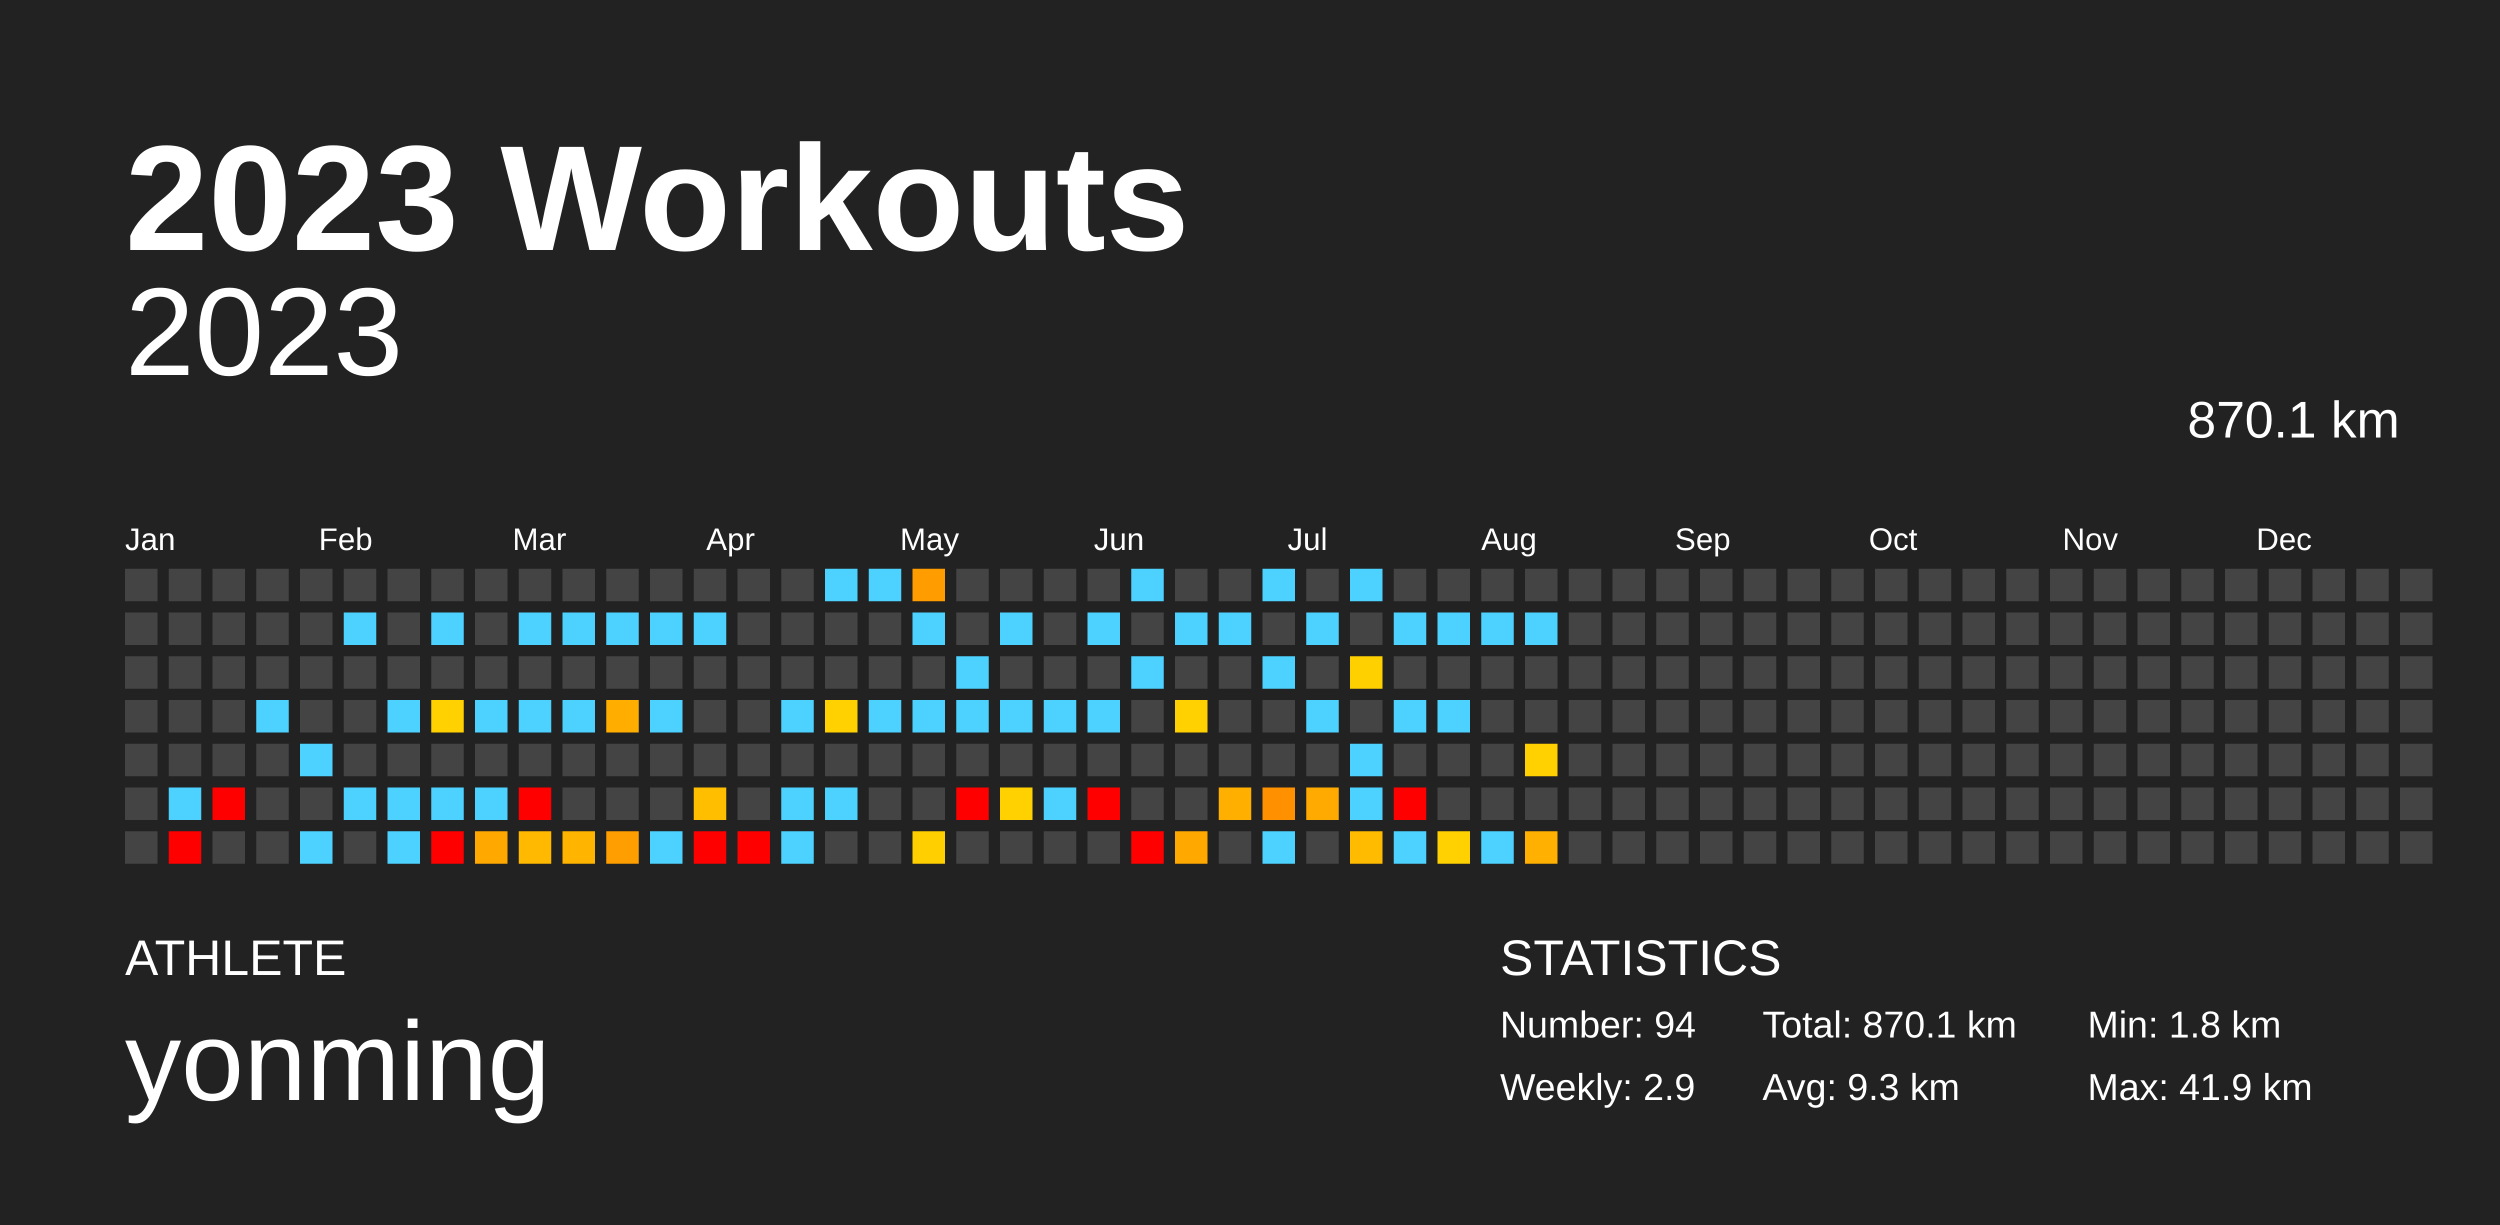
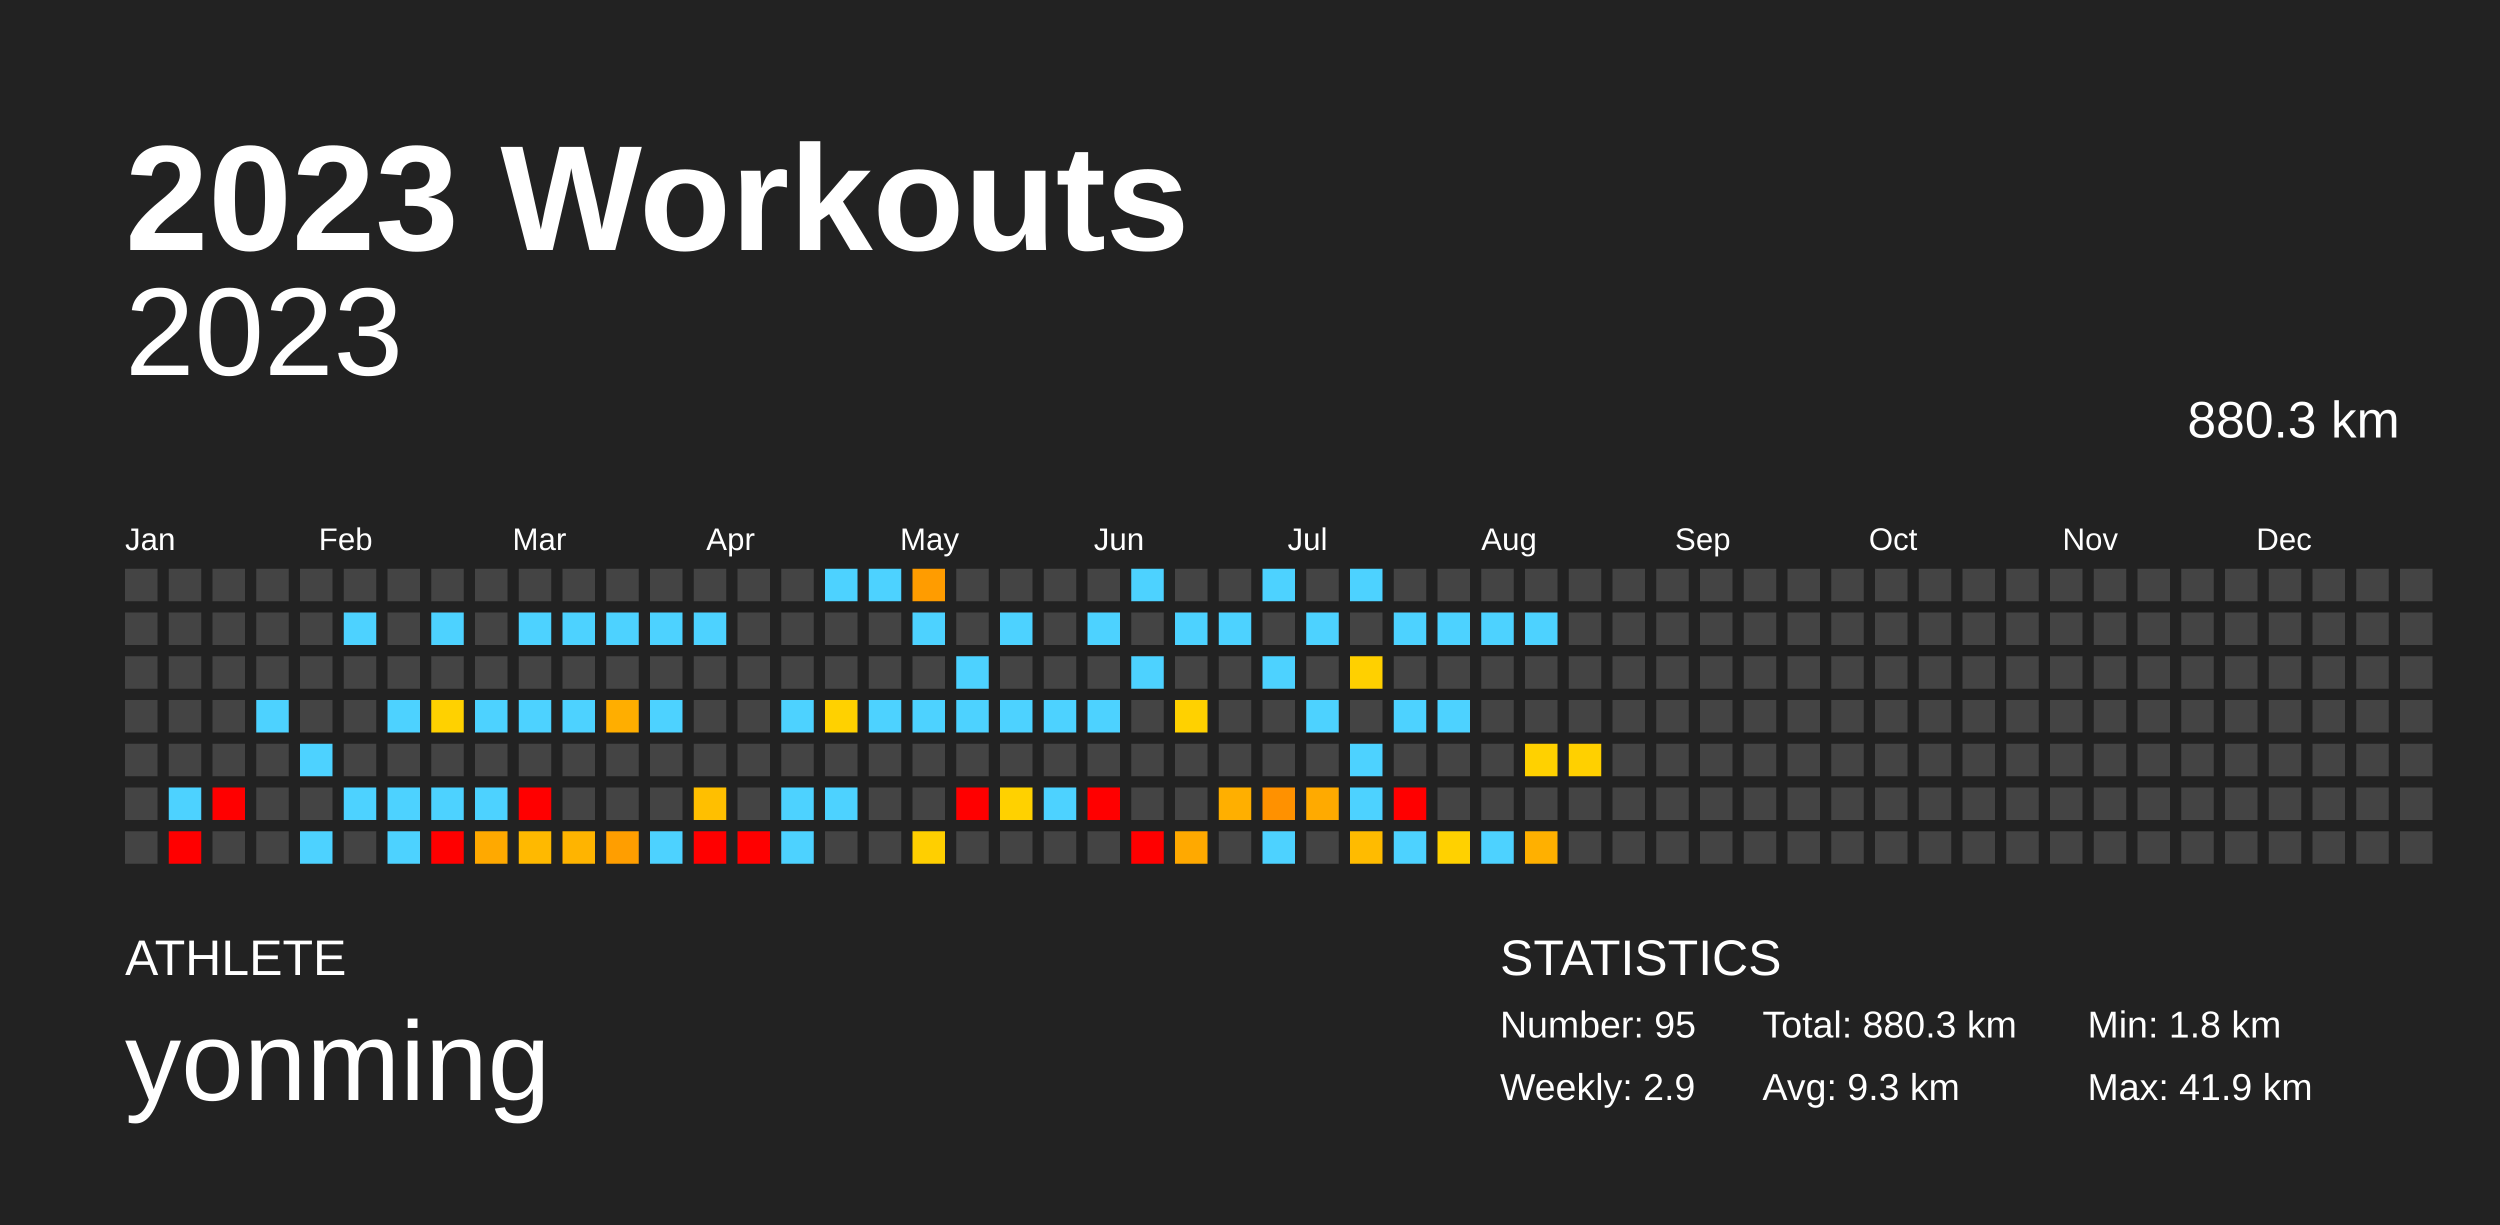
<svg xmlns="http://www.w3.org/2000/svg" baseProfile="full" height="98mm" version="1.1" viewBox="0,0,200,98" width="200mm">
  <defs />
  <rect fill="#222222" height="98" width="200" x="0" y="0" />
  <text fill="#FFFFFF" style="font-size:12px; font-family:Arial; font-weight:bold;" x="10" y="20">2023 Workouts</text>
  <text fill="#FFFFFF" style="font-size:4px; font-family:Arial" x="10" y="78">ATHLETE</text>
  <text fill="#FFFFFF" style="font-size:9px; font-family:Arial" x="10" y="88">yonming</text>
  <text fill="#FFFFFF" style="font-size:4px; font-family:Arial" x="120" y="78">STATISTICS</text>
-   <text fill="#FFFFFF" style="font-size:3px; font-family:Arial" x="120" y="83">Number: 94</text>
+   <text fill="#FFFFFF" style="font-size:3px; font-family:Arial" x="120" y="83">Number: 95</text>
  <text fill="#FFFFFF" style="font-size:3px; font-family:Arial" x="120" y="88">Weekly: 2.9</text>
-   <text fill="#FFFFFF" style="font-size:3px; font-family:Arial" x="141" y="83">Total: 870.1 km</text>
+   <text fill="#FFFFFF" style="font-size:3px; font-family:Arial" x="141" y="83">Total: 880.3 km</text>
  <text fill="#FFFFFF" style="font-size:3px; font-family:Arial" x="141" y="88">Avg: 9.3 km</text>
  <text fill="#FFFFFF" style="font-size:3px; font-family:Arial" x="167" y="83">Min: 1.8 km</text>
  <text fill="#FFFFFF" style="font-size:3px; font-family:Arial" x="167" y="88">Max: 41.9 km</text>
  <text alignment-baseline="hanging" fill="#FFFFFF" style="font-size:10.0px; font-family:Arial;" x="10" y="30">2023</text>
-   <text alignment-baseline="hanging" fill="#FFFFFF" style="font-size:4.125px; font-family:Arial;" x="175" y="35">870.1 km</text>
+   <text alignment-baseline="hanging" fill="#FFFFFF" style="font-size:4.125px; font-family:Arial;" x="175" y="35">880.3 km</text>
  <text fill="#FFFFFF" style="font-size:2.5px; font-family:Arial" x="10.0" y="44">Jan</text>
  <text fill="#FFFFFF" style="font-size:2.5px; font-family:Arial" x="25.5" y="44">Feb</text>
  <text fill="#FFFFFF" style="font-size:2.5px; font-family:Arial" x="41.0" y="44">Mar</text>
  <text fill="#FFFFFF" style="font-size:2.5px; font-family:Arial" x="56.5" y="44">Apr</text>
  <text fill="#FFFFFF" style="font-size:2.5px; font-family:Arial" x="72.0" y="44">May</text>
  <text fill="#FFFFFF" style="font-size:2.5px; font-family:Arial" x="87.5" y="44">Jun</text>
  <text fill="#FFFFFF" style="font-size:2.5px; font-family:Arial" x="103.0" y="44">Jul</text>
  <text fill="#FFFFFF" style="font-size:2.5px; font-family:Arial" x="118.5" y="44">Aug</text>
  <text fill="#FFFFFF" style="font-size:2.5px; font-family:Arial" x="134.0" y="44">Sep</text>
  <text fill="#FFFFFF" style="font-size:2.5px; font-family:Arial" x="149.5" y="44">Oct</text>
  <text fill="#FFFFFF" style="font-size:2.5px; font-family:Arial" x="165.0" y="44">Nov</text>
  <text fill="#FFFFFF" style="font-size:2.5px; font-family:Arial" x="180.5" y="44">Dec</text>
  <rect fill="#444444" height="2.6" width="2.6" x="10.0" y="45.5" />
  <rect fill="#444444" height="2.6" width="2.6" x="10.0" y="49.0" />
  <rect fill="#444444" height="2.6" width="2.6" x="10.0" y="52.5" />
  <rect fill="#444444" height="2.6" width="2.6" x="10.0" y="56.0" />
  <rect fill="#444444" height="2.6" width="2.6" x="10.0" y="59.5" />
  <rect fill="#444444" height="2.6" width="2.6" x="10.0" y="63.0" />
  <rect fill="#444444" height="2.6" width="2.6" x="10.0" y="66.5" />
  <rect fill="#444444" height="2.6" width="2.6" x="13.5" y="45.5" />
  <rect fill="#444444" height="2.6" width="2.6" x="13.5" y="49.0" />
  <rect fill="#444444" height="2.6" width="2.6" x="13.5" y="52.5" />
  <rect fill="#444444" height="2.6" width="2.6" x="13.5" y="56.0" />
  <rect fill="#444444" height="2.6" width="2.6" x="13.5" y="59.5" />
  <rect fill="#4dd2ff" height="2.6" width="2.6" x="13.5" y="63.0" />
  <rect fill="red" height="2.6" width="2.6" x="13.5" y="66.5" />
  <rect fill="#444444" height="2.6" width="2.6" x="17.0" y="45.5" />
  <rect fill="#444444" height="2.6" width="2.6" x="17.0" y="49.0" />
  <rect fill="#444444" height="2.6" width="2.6" x="17.0" y="52.5" />
  <rect fill="#444444" height="2.6" width="2.6" x="17.0" y="56.0" />
  <rect fill="#444444" height="2.6" width="2.6" x="17.0" y="59.5" />
  <rect fill="red" height="2.6" width="2.6" x="17.0" y="63.0" />
  <rect fill="#444444" height="2.6" width="2.6" x="17.0" y="66.5" />
  <rect fill="#444444" height="2.6" width="2.6" x="20.5" y="45.5" />
  <rect fill="#444444" height="2.6" width="2.6" x="20.5" y="49.0" />
  <rect fill="#444444" height="2.6" width="2.6" x="20.5" y="52.5" />
  <rect fill="#4dd2ff" height="2.6" width="2.6" x="20.5" y="56.0" />
  <rect fill="#444444" height="2.6" width="2.6" x="20.5" y="59.5" />
  <rect fill="#444444" height="2.6" width="2.6" x="20.5" y="63.0" />
  <rect fill="#444444" height="2.6" width="2.6" x="20.5" y="66.5" />
  <rect fill="#444444" height="2.6" width="2.6" x="24.0" y="45.5" />
  <rect fill="#444444" height="2.6" width="2.6" x="24.0" y="49.0" />
  <rect fill="#444444" height="2.6" width="2.6" x="24.0" y="52.5" />
  <rect fill="#444444" height="2.6" width="2.6" x="24.0" y="56.0" />
  <rect fill="#4dd2ff" height="2.6" width="2.6" x="24.0" y="59.5" />
  <rect fill="#444444" height="2.6" width="2.6" x="24.0" y="63.0" />
  <rect fill="#4dd2ff" height="2.6" width="2.6" x="24.0" y="66.5" />
  <rect fill="#444444" height="2.6" width="2.6" x="27.5" y="45.5" />
  <rect fill="#4dd2ff" height="2.6" width="2.6" x="27.5" y="49.0" />
  <rect fill="#444444" height="2.6" width="2.6" x="27.5" y="52.5" />
  <rect fill="#444444" height="2.6" width="2.6" x="27.5" y="56.0" />
  <rect fill="#444444" height="2.6" width="2.6" x="27.5" y="59.5" />
  <rect fill="#4dd2ff" height="2.6" width="2.6" x="27.5" y="63.0" />
  <rect fill="#444444" height="2.6" width="2.6" x="27.5" y="66.5" />
  <rect fill="#444444" height="2.6" width="2.6" x="31.0" y="45.5" />
  <rect fill="#444444" height="2.6" width="2.6" x="31.0" y="49.0" />
  <rect fill="#444444" height="2.6" width="2.6" x="31.0" y="52.5" />
  <rect fill="#4dd2ff" height="2.6" width="2.6" x="31.0" y="56.0" />
  <rect fill="#444444" height="2.6" width="2.6" x="31.0" y="59.5" />
  <rect fill="#4dd2ff" height="2.6" width="2.6" x="31.0" y="63.0" />
  <rect fill="#4dd2ff" height="2.6" width="2.6" x="31.0" y="66.5" />
  <rect fill="#444444" height="2.6" width="2.6" x="34.5" y="45.5" />
  <rect fill="#4dd2ff" height="2.6" width="2.6" x="34.5" y="49.0" />
  <rect fill="#444444" height="2.6" width="2.6" x="34.5" y="52.5" />
  <rect fill="#ffd100" height="2.6" width="2.6" x="34.5" y="56.0" />
  <rect fill="#444444" height="2.6" width="2.6" x="34.5" y="59.5" />
  <rect fill="#4dd2ff" height="2.6" width="2.6" x="34.5" y="63.0" />
  <rect fill="red" height="2.6" width="2.6" x="34.5" y="66.5" />
  <rect fill="#444444" height="2.6" width="2.6" x="38.0" y="45.5" />
  <rect fill="#444444" height="2.6" width="2.6" x="38.0" y="49.0" />
  <rect fill="#444444" height="2.6" width="2.6" x="38.0" y="52.5" />
  <rect fill="#4dd2ff" height="2.6" width="2.6" x="38.0" y="56.0" />
  <rect fill="#444444" height="2.6" width="2.6" x="38.0" y="59.5" />
  <rect fill="#4dd2ff" height="2.6" width="2.6" x="38.0" y="63.0" />
  <rect fill="#ffa900" height="2.6" width="2.6" x="38.0" y="66.5" />
  <rect fill="#444444" height="2.6" width="2.6" x="41.5" y="45.5" />
  <rect fill="#4dd2ff" height="2.6" width="2.6" x="41.5" y="49.0" />
  <rect fill="#444444" height="2.6" width="2.6" x="41.5" y="52.5" />
  <rect fill="#4dd2ff" height="2.6" width="2.6" x="41.5" y="56.0" />
  <rect fill="#444444" height="2.6" width="2.6" x="41.5" y="59.5" />
  <rect fill="red" height="2.6" width="2.6" x="41.5" y="63.0" />
  <rect fill="#ffb900" height="2.6" width="2.6" x="41.5" y="66.5" />
  <rect fill="#444444" height="2.6" width="2.6" x="45.0" y="45.5" />
  <rect fill="#4dd2ff" height="2.6" width="2.6" x="45.0" y="49.0" />
  <rect fill="#444444" height="2.6" width="2.6" x="45.0" y="52.5" />
  <rect fill="#4dd2ff" height="2.6" width="2.6" x="45.0" y="56.0" />
  <rect fill="#444444" height="2.6" width="2.6" x="45.0" y="59.5" />
  <rect fill="#444444" height="2.6" width="2.6" x="45.0" y="63.0" />
  <rect fill="#ffb400" height="2.6" width="2.6" x="45.0" y="66.5" />
  <rect fill="#444444" height="2.6" width="2.6" x="48.5" y="45.5" />
  <rect fill="#4dd2ff" height="2.6" width="2.6" x="48.5" y="49.0" />
  <rect fill="#444444" height="2.6" width="2.6" x="48.5" y="52.5" />
  <rect fill="#ffae00" height="2.6" width="2.6" x="48.5" y="56.0" />
  <rect fill="#444444" height="2.6" width="2.6" x="48.5" y="59.5" />
  <rect fill="#444444" height="2.6" width="2.6" x="48.5" y="63.0" />
  <rect fill="#ff9e00" height="2.6" width="2.6" x="48.5" y="66.5" />
  <rect fill="#444444" height="2.6" width="2.6" x="52.0" y="45.5" />
  <rect fill="#4dd2ff" height="2.6" width="2.6" x="52.0" y="49.0" />
  <rect fill="#444444" height="2.6" width="2.6" x="52.0" y="52.5" />
  <rect fill="#4dd2ff" height="2.6" width="2.6" x="52.0" y="56.0" />
  <rect fill="#444444" height="2.6" width="2.6" x="52.0" y="59.5" />
  <rect fill="#444444" height="2.6" width="2.6" x="52.0" y="63.0" />
  <rect fill="#4dd2ff" height="2.6" width="2.6" x="52.0" y="66.5" />
  <rect fill="#444444" height="2.6" width="2.6" x="55.5" y="45.5" />
  <rect fill="#4dd2ff" height="2.6" width="2.6" x="55.5" y="49.0" />
  <rect fill="#444444" height="2.6" width="2.6" x="55.5" y="52.5" />
  <rect fill="#444444" height="2.6" width="2.6" x="55.5" y="56.0" />
  <rect fill="#444444" height="2.6" width="2.6" x="55.5" y="59.5" />
  <rect fill="#ffbf00" height="2.6" width="2.6" x="55.5" y="63.0" />
  <rect fill="red" height="2.6" width="2.6" x="55.5" y="66.5" />
  <rect fill="#444444" height="2.6" width="2.6" x="59.0" y="45.5" />
  <rect fill="#444444" height="2.6" width="2.6" x="59.0" y="49.0" />
  <rect fill="#444444" height="2.6" width="2.6" x="59.0" y="52.5" />
  <rect fill="#444444" height="2.6" width="2.6" x="59.0" y="56.0" />
  <rect fill="#444444" height="2.6" width="2.6" x="59.0" y="59.5" />
  <rect fill="#444444" height="2.6" width="2.6" x="59.0" y="63.0" />
  <rect fill="red" height="2.6" width="2.6" x="59.0" y="66.5" />
  <rect fill="#444444" height="2.6" width="2.6" x="62.5" y="45.5" />
  <rect fill="#444444" height="2.6" width="2.6" x="62.5" y="49.0" />
  <rect fill="#444444" height="2.6" width="2.6" x="62.5" y="52.5" />
  <rect fill="#4dd2ff" height="2.6" width="2.6" x="62.5" y="56.0" />
  <rect fill="#444444" height="2.6" width="2.6" x="62.5" y="59.5" />
  <rect fill="#4dd2ff" height="2.6" width="2.6" x="62.5" y="63.0" />
  <rect fill="#4dd2ff" height="2.6" width="2.6" x="62.5" y="66.5" />
  <rect fill="#4dd2ff" height="2.6" width="2.6" x="66.0" y="45.5" />
  <rect fill="#444444" height="2.6" width="2.6" x="66.0" y="49.0" />
  <rect fill="#444444" height="2.6" width="2.6" x="66.0" y="52.5" />
  <rect fill="#ffd100" height="2.6" width="2.6" x="66.0" y="56.0" />
  <rect fill="#444444" height="2.6" width="2.6" x="66.0" y="59.5" />
  <rect fill="#4dd2ff" height="2.6" width="2.6" x="66.0" y="63.0" />
  <rect fill="#444444" height="2.6" width="2.6" x="66.0" y="66.5" />
  <rect fill="#4dd2ff" height="2.6" width="2.6" x="69.5" y="45.5" />
  <rect fill="#444444" height="2.6" width="2.6" x="69.5" y="49.0" />
  <rect fill="#444444" height="2.6" width="2.6" x="69.5" y="52.5" />
  <rect fill="#4dd2ff" height="2.6" width="2.6" x="69.5" y="56.0" />
  <rect fill="#444444" height="2.6" width="2.6" x="69.5" y="59.5" />
  <rect fill="#444444" height="2.6" width="2.6" x="69.5" y="63.0" />
  <rect fill="#444444" height="2.6" width="2.6" x="69.5" y="66.5" />
  <rect fill="#ff9c00" height="2.6" width="2.6" x="73.0" y="45.5" />
  <rect fill="#4dd2ff" height="2.6" width="2.6" x="73.0" y="49.0" />
  <rect fill="#444444" height="2.6" width="2.6" x="73.0" y="52.5" />
  <rect fill="#4dd2ff" height="2.6" width="2.6" x="73.0" y="56.0" />
  <rect fill="#444444" height="2.6" width="2.6" x="73.0" y="59.5" />
  <rect fill="#444444" height="2.6" width="2.6" x="73.0" y="63.0" />
  <rect fill="#ffcf00" height="2.6" width="2.6" x="73.0" y="66.5" />
  <rect fill="#444444" height="2.6" width="2.6" x="76.5" y="45.5" />
  <rect fill="#444444" height="2.6" width="2.6" x="76.5" y="49.0" />
  <rect fill="#4dd2ff" height="2.6" width="2.6" x="76.5" y="52.5" />
  <rect fill="#4dd2ff" height="2.6" width="2.6" x="76.5" y="56.0" />
  <rect fill="#444444" height="2.6" width="2.6" x="76.5" y="59.5" />
  <rect fill="red" height="2.6" width="2.6" x="76.5" y="63.0" />
  <rect fill="#444444" height="2.6" width="2.6" x="76.5" y="66.5" />
  <rect fill="#444444" height="2.6" width="2.6" x="80.0" y="45.5" />
  <rect fill="#4dd2ff" height="2.6" width="2.6" x="80.0" y="49.0" />
  <rect fill="#444444" height="2.6" width="2.6" x="80.0" y="52.5" />
  <rect fill="#4dd2ff" height="2.6" width="2.6" x="80.0" y="56.0" />
  <rect fill="#444444" height="2.6" width="2.6" x="80.0" y="59.5" />
  <rect fill="#ffd100" height="2.6" width="2.6" x="80.0" y="63.0" />
  <rect fill="#444444" height="2.6" width="2.6" x="80.0" y="66.5" />
  <rect fill="#444444" height="2.6" width="2.6" x="83.5" y="45.5" />
  <rect fill="#444444" height="2.6" width="2.6" x="83.5" y="49.0" />
  <rect fill="#444444" height="2.6" width="2.6" x="83.5" y="52.5" />
  <rect fill="#4dd2ff" height="2.6" width="2.6" x="83.5" y="56.0" />
  <rect fill="#444444" height="2.6" width="2.6" x="83.5" y="59.5" />
  <rect fill="#4dd2ff" height="2.6" width="2.6" x="83.5" y="63.0" />
  <rect fill="#444444" height="2.6" width="2.6" x="83.5" y="66.5" />
  <rect fill="#444444" height="2.6" width="2.6" x="87.0" y="45.5" />
  <rect fill="#4dd2ff" height="2.6" width="2.6" x="87.0" y="49.0" />
  <rect fill="#444444" height="2.6" width="2.6" x="87.0" y="52.5" />
  <rect fill="#4dd2ff" height="2.6" width="2.6" x="87.0" y="56.0" />
  <rect fill="#444444" height="2.6" width="2.6" x="87.0" y="59.5" />
  <rect fill="red" height="2.6" width="2.6" x="87.0" y="63.0" />
  <rect fill="#444444" height="2.6" width="2.6" x="87.0" y="66.5" />
  <rect fill="#4dd2ff" height="2.6" width="2.6" x="90.5" y="45.5" />
  <rect fill="#444444" height="2.6" width="2.6" x="90.5" y="49.0" />
  <rect fill="#4dd2ff" height="2.6" width="2.6" x="90.5" y="52.5" />
  <rect fill="#444444" height="2.6" width="2.6" x="90.5" y="56.0" />
  <rect fill="#444444" height="2.6" width="2.6" x="90.5" y="59.5" />
  <rect fill="#444444" height="2.6" width="2.6" x="90.5" y="63.0" />
  <rect fill="red" height="2.6" width="2.6" x="90.5" y="66.5" />
  <rect fill="#444444" height="2.6" width="2.6" x="94.0" y="45.5" />
  <rect fill="#4dd2ff" height="2.6" width="2.6" x="94.0" y="49.0" />
  <rect fill="#444444" height="2.6" width="2.6" x="94.0" y="52.5" />
  <rect fill="#ffd100" height="2.6" width="2.6" x="94.0" y="56.0" />
  <rect fill="#444444" height="2.6" width="2.6" x="94.0" y="59.5" />
  <rect fill="#444444" height="2.6" width="2.6" x="94.0" y="63.0" />
  <rect fill="#ffa900" height="2.6" width="2.6" x="94.0" y="66.5" />
  <rect fill="#444444" height="2.6" width="2.6" x="97.5" y="45.5" />
  <rect fill="#4dd2ff" height="2.6" width="2.6" x="97.5" y="49.0" />
  <rect fill="#444444" height="2.6" width="2.6" x="97.5" y="52.5" />
  <rect fill="#444444" height="2.6" width="2.6" x="97.5" y="56.0" />
  <rect fill="#444444" height="2.6" width="2.6" x="97.5" y="59.5" />
  <rect fill="#ffaf00" height="2.6" width="2.6" x="97.5" y="63.0" />
  <rect fill="#444444" height="2.6" width="2.6" x="97.5" y="66.5" />
  <rect fill="#4dd2ff" height="2.6" width="2.6" x="101.0" y="45.5" />
  <rect fill="#444444" height="2.6" width="2.6" x="101.0" y="49.0" />
  <rect fill="#4dd2ff" height="2.6" width="2.6" x="101.0" y="52.5" />
  <rect fill="#444444" height="2.6" width="2.6" x="101.0" y="56.0" />
  <rect fill="#444444" height="2.6" width="2.6" x="101.0" y="59.5" />
  <rect fill="#ff9100" height="2.6" width="2.6" x="101.0" y="63.0" />
  <rect fill="#4dd2ff" height="2.6" width="2.6" x="101.0" y="66.5" />
  <rect fill="#444444" height="2.6" width="2.6" x="104.5" y="45.5" />
  <rect fill="#4dd2ff" height="2.6" width="2.6" x="104.5" y="49.0" />
  <rect fill="#444444" height="2.6" width="2.6" x="104.5" y="52.5" />
  <rect fill="#4dd2ff" height="2.6" width="2.6" x="104.5" y="56.0" />
  <rect fill="#444444" height="2.6" width="2.6" x="104.5" y="59.5" />
  <rect fill="#ffaa00" height="2.6" width="2.6" x="104.5" y="63.0" />
  <rect fill="#444444" height="2.6" width="2.6" x="104.5" y="66.5" />
  <rect fill="#4dd2ff" height="2.6" width="2.6" x="108.0" y="45.5" />
  <rect fill="#444444" height="2.6" width="2.6" x="108.0" y="49.0" />
  <rect fill="#ffd000" height="2.6" width="2.6" x="108.0" y="52.5" />
  <rect fill="#444444" height="2.6" width="2.6" x="108.0" y="56.0" />
  <rect fill="#4dd2ff" height="2.6" width="2.6" x="108.0" y="59.5" />
  <rect fill="#4dd2ff" height="2.6" width="2.6" x="108.0" y="63.0" />
  <rect fill="#ffbb00" height="2.6" width="2.6" x="108.0" y="66.5" />
  <rect fill="#444444" height="2.6" width="2.6" x="111.5" y="45.5" />
  <rect fill="#4dd2ff" height="2.6" width="2.6" x="111.5" y="49.0" />
  <rect fill="#444444" height="2.6" width="2.6" x="111.5" y="52.5" />
  <rect fill="#4dd2ff" height="2.6" width="2.6" x="111.5" y="56.0" />
  <rect fill="#444444" height="2.6" width="2.6" x="111.5" y="59.5" />
  <rect fill="red" height="2.6" width="2.6" x="111.5" y="63.0" />
  <rect fill="#4dd2ff" height="2.6" width="2.6" x="111.5" y="66.5" />
  <rect fill="#444444" height="2.6" width="2.6" x="115.0" y="45.5" />
  <rect fill="#4dd2ff" height="2.6" width="2.6" x="115.0" y="49.0" />
  <rect fill="#444444" height="2.6" width="2.6" x="115.0" y="52.5" />
  <rect fill="#4dd2ff" height="2.6" width="2.6" x="115.0" y="56.0" />
  <rect fill="#444444" height="2.6" width="2.6" x="115.0" y="59.5" />
  <rect fill="#444444" height="2.6" width="2.6" x="115.0" y="63.0" />
  <rect fill="#ffd100" height="2.6" width="2.6" x="115.0" y="66.5" />
  <rect fill="#444444" height="2.6" width="2.6" x="118.5" y="45.5" />
  <rect fill="#4dd2ff" height="2.6" width="2.6" x="118.5" y="49.0" />
  <rect fill="#444444" height="2.6" width="2.6" x="118.5" y="52.5" />
  <rect fill="#444444" height="2.6" width="2.6" x="118.5" y="56.0" />
  <rect fill="#444444" height="2.6" width="2.6" x="118.5" y="59.5" />
  <rect fill="#444444" height="2.6" width="2.6" x="118.5" y="63.0" />
  <rect fill="#4dd2ff" height="2.6" width="2.6" x="118.5" y="66.5" />
  <rect fill="#444444" height="2.6" width="2.6" x="122.0" y="45.5" />
  <rect fill="#4dd2ff" height="2.6" width="2.6" x="122.0" y="49.0" />
  <rect fill="#444444" height="2.6" width="2.6" x="122.0" y="52.5" />
  <rect fill="#444444" height="2.6" width="2.6" x="122.0" y="56.0" />
  <rect fill="#ffd100" height="2.6" width="2.6" x="122.0" y="59.5" />
  <rect fill="#444444" height="2.6" width="2.6" x="122.0" y="63.0" />
  <rect fill="#ffb000" height="2.6" width="2.6" x="122.0" y="66.5" />
  <rect fill="#444444" height="2.6" width="2.6" x="125.5" y="45.5" />
  <rect fill="#444444" height="2.6" width="2.6" x="125.5" y="49.0" />
  <rect fill="#444444" height="2.6" width="2.6" x="125.5" y="52.5" />
  <rect fill="#444444" height="2.6" width="2.6" x="125.5" y="56.0" />
-   <rect fill="#444444" height="2.6" width="2.6" x="125.5" y="59.5" />
+   <rect fill="#ffd000" height="2.6" width="2.6" x="125.5" y="59.5" />
  <rect fill="#444444" height="2.6" width="2.6" x="125.5" y="63.0" />
  <rect fill="#444444" height="2.6" width="2.6" x="125.5" y="66.5" />
  <rect fill="#444444" height="2.6" width="2.6" x="129.0" y="45.5" />
  <rect fill="#444444" height="2.6" width="2.6" x="129.0" y="49.0" />
  <rect fill="#444444" height="2.6" width="2.6" x="129.0" y="52.5" />
  <rect fill="#444444" height="2.6" width="2.6" x="129.0" y="56.0" />
  <rect fill="#444444" height="2.6" width="2.6" x="129.0" y="59.5" />
  <rect fill="#444444" height="2.6" width="2.6" x="129.0" y="63.0" />
  <rect fill="#444444" height="2.6" width="2.6" x="129.0" y="66.5" />
  <rect fill="#444444" height="2.6" width="2.6" x="132.5" y="45.5" />
  <rect fill="#444444" height="2.6" width="2.6" x="132.5" y="49.0" />
  <rect fill="#444444" height="2.6" width="2.6" x="132.5" y="52.5" />
  <rect fill="#444444" height="2.6" width="2.6" x="132.5" y="56.0" />
  <rect fill="#444444" height="2.6" width="2.6" x="132.5" y="59.5" />
  <rect fill="#444444" height="2.6" width="2.6" x="132.5" y="63.0" />
  <rect fill="#444444" height="2.6" width="2.6" x="132.5" y="66.5" />
  <rect fill="#444444" height="2.6" width="2.6" x="136.0" y="45.5" />
  <rect fill="#444444" height="2.6" width="2.6" x="136.0" y="49.0" />
  <rect fill="#444444" height="2.6" width="2.6" x="136.0" y="52.5" />
  <rect fill="#444444" height="2.6" width="2.6" x="136.0" y="56.0" />
  <rect fill="#444444" height="2.6" width="2.6" x="136.0" y="59.5" />
  <rect fill="#444444" height="2.6" width="2.6" x="136.0" y="63.0" />
  <rect fill="#444444" height="2.6" width="2.6" x="136.0" y="66.5" />
  <rect fill="#444444" height="2.6" width="2.6" x="139.5" y="45.5" />
  <rect fill="#444444" height="2.6" width="2.6" x="139.5" y="49.0" />
  <rect fill="#444444" height="2.6" width="2.6" x="139.5" y="52.5" />
  <rect fill="#444444" height="2.6" width="2.6" x="139.5" y="56.0" />
  <rect fill="#444444" height="2.6" width="2.6" x="139.5" y="59.5" />
  <rect fill="#444444" height="2.6" width="2.6" x="139.5" y="63.0" />
  <rect fill="#444444" height="2.6" width="2.6" x="139.5" y="66.5" />
  <rect fill="#444444" height="2.6" width="2.6" x="143.0" y="45.5" />
  <rect fill="#444444" height="2.6" width="2.6" x="143.0" y="49.0" />
  <rect fill="#444444" height="2.6" width="2.6" x="143.0" y="52.5" />
  <rect fill="#444444" height="2.6" width="2.6" x="143.0" y="56.0" />
  <rect fill="#444444" height="2.6" width="2.6" x="143.0" y="59.5" />
  <rect fill="#444444" height="2.6" width="2.6" x="143.0" y="63.0" />
  <rect fill="#444444" height="2.6" width="2.6" x="143.0" y="66.5" />
  <rect fill="#444444" height="2.6" width="2.6" x="146.5" y="45.5" />
  <rect fill="#444444" height="2.6" width="2.6" x="146.5" y="49.0" />
  <rect fill="#444444" height="2.6" width="2.6" x="146.5" y="52.5" />
  <rect fill="#444444" height="2.6" width="2.6" x="146.5" y="56.0" />
  <rect fill="#444444" height="2.6" width="2.6" x="146.5" y="59.5" />
  <rect fill="#444444" height="2.6" width="2.6" x="146.5" y="63.0" />
  <rect fill="#444444" height="2.6" width="2.6" x="146.5" y="66.5" />
  <rect fill="#444444" height="2.6" width="2.6" x="150.0" y="45.5" />
  <rect fill="#444444" height="2.6" width="2.6" x="150.0" y="49.0" />
  <rect fill="#444444" height="2.6" width="2.6" x="150.0" y="52.5" />
  <rect fill="#444444" height="2.6" width="2.6" x="150.0" y="56.0" />
  <rect fill="#444444" height="2.6" width="2.6" x="150.0" y="59.5" />
  <rect fill="#444444" height="2.6" width="2.6" x="150.0" y="63.0" />
  <rect fill="#444444" height="2.6" width="2.6" x="150.0" y="66.5" />
  <rect fill="#444444" height="2.6" width="2.6" x="153.5" y="45.5" />
  <rect fill="#444444" height="2.6" width="2.6" x="153.5" y="49.0" />
  <rect fill="#444444" height="2.6" width="2.6" x="153.5" y="52.5" />
  <rect fill="#444444" height="2.6" width="2.6" x="153.5" y="56.0" />
  <rect fill="#444444" height="2.6" width="2.6" x="153.5" y="59.5" />
  <rect fill="#444444" height="2.6" width="2.6" x="153.5" y="63.0" />
  <rect fill="#444444" height="2.6" width="2.6" x="153.5" y="66.5" />
  <rect fill="#444444" height="2.6" width="2.6" x="157.0" y="45.5" />
  <rect fill="#444444" height="2.6" width="2.6" x="157.0" y="49.0" />
  <rect fill="#444444" height="2.6" width="2.6" x="157.0" y="52.5" />
  <rect fill="#444444" height="2.6" width="2.6" x="157.0" y="56.0" />
  <rect fill="#444444" height="2.6" width="2.6" x="157.0" y="59.5" />
  <rect fill="#444444" height="2.6" width="2.6" x="157.0" y="63.0" />
  <rect fill="#444444" height="2.6" width="2.6" x="157.0" y="66.5" />
  <rect fill="#444444" height="2.6" width="2.6" x="160.5" y="45.5" />
  <rect fill="#444444" height="2.6" width="2.6" x="160.5" y="49.0" />
  <rect fill="#444444" height="2.6" width="2.6" x="160.5" y="52.5" />
  <rect fill="#444444" height="2.6" width="2.6" x="160.5" y="56.0" />
  <rect fill="#444444" height="2.6" width="2.6" x="160.5" y="59.5" />
  <rect fill="#444444" height="2.6" width="2.6" x="160.5" y="63.0" />
  <rect fill="#444444" height="2.6" width="2.6" x="160.5" y="66.5" />
  <rect fill="#444444" height="2.6" width="2.6" x="164.0" y="45.5" />
  <rect fill="#444444" height="2.6" width="2.6" x="164.0" y="49.0" />
  <rect fill="#444444" height="2.6" width="2.6" x="164.0" y="52.5" />
  <rect fill="#444444" height="2.6" width="2.6" x="164.0" y="56.0" />
  <rect fill="#444444" height="2.6" width="2.6" x="164.0" y="59.5" />
  <rect fill="#444444" height="2.6" width="2.6" x="164.0" y="63.0" />
  <rect fill="#444444" height="2.6" width="2.6" x="164.0" y="66.5" />
  <rect fill="#444444" height="2.6" width="2.6" x="167.5" y="45.5" />
  <rect fill="#444444" height="2.6" width="2.6" x="167.5" y="49.0" />
  <rect fill="#444444" height="2.6" width="2.6" x="167.5" y="52.5" />
  <rect fill="#444444" height="2.6" width="2.6" x="167.5" y="56.0" />
  <rect fill="#444444" height="2.6" width="2.6" x="167.5" y="59.5" />
  <rect fill="#444444" height="2.6" width="2.6" x="167.5" y="63.0" />
  <rect fill="#444444" height="2.6" width="2.6" x="167.5" y="66.5" />
  <rect fill="#444444" height="2.6" width="2.6" x="171.0" y="45.5" />
  <rect fill="#444444" height="2.6" width="2.6" x="171.0" y="49.0" />
  <rect fill="#444444" height="2.6" width="2.6" x="171.0" y="52.5" />
  <rect fill="#444444" height="2.6" width="2.6" x="171.0" y="56.0" />
  <rect fill="#444444" height="2.6" width="2.6" x="171.0" y="59.5" />
  <rect fill="#444444" height="2.6" width="2.6" x="171.0" y="63.0" />
  <rect fill="#444444" height="2.6" width="2.6" x="171.0" y="66.5" />
  <rect fill="#444444" height="2.6" width="2.6" x="174.5" y="45.5" />
  <rect fill="#444444" height="2.6" width="2.6" x="174.5" y="49.0" />
  <rect fill="#444444" height="2.6" width="2.6" x="174.5" y="52.5" />
  <rect fill="#444444" height="2.6" width="2.6" x="174.5" y="56.0" />
  <rect fill="#444444" height="2.6" width="2.6" x="174.5" y="59.5" />
  <rect fill="#444444" height="2.6" width="2.6" x="174.5" y="63.0" />
  <rect fill="#444444" height="2.6" width="2.6" x="174.5" y="66.5" />
  <rect fill="#444444" height="2.6" width="2.6" x="178.0" y="45.5" />
  <rect fill="#444444" height="2.6" width="2.6" x="178.0" y="49.0" />
  <rect fill="#444444" height="2.6" width="2.6" x="178.0" y="52.5" />
  <rect fill="#444444" height="2.6" width="2.6" x="178.0" y="56.0" />
  <rect fill="#444444" height="2.6" width="2.6" x="178.0" y="59.5" />
  <rect fill="#444444" height="2.6" width="2.6" x="178.0" y="63.0" />
  <rect fill="#444444" height="2.6" width="2.6" x="178.0" y="66.5" />
  <rect fill="#444444" height="2.6" width="2.6" x="181.5" y="45.5" />
  <rect fill="#444444" height="2.6" width="2.6" x="181.5" y="49.0" />
  <rect fill="#444444" height="2.6" width="2.6" x="181.5" y="52.5" />
  <rect fill="#444444" height="2.6" width="2.6" x="181.5" y="56.0" />
  <rect fill="#444444" height="2.6" width="2.6" x="181.5" y="59.5" />
  <rect fill="#444444" height="2.6" width="2.6" x="181.5" y="63.0" />
  <rect fill="#444444" height="2.6" width="2.6" x="181.5" y="66.5" />
  <rect fill="#444444" height="2.6" width="2.6" x="185.0" y="45.5" />
  <rect fill="#444444" height="2.6" width="2.6" x="185.0" y="49.0" />
  <rect fill="#444444" height="2.6" width="2.6" x="185.0" y="52.5" />
  <rect fill="#444444" height="2.6" width="2.6" x="185.0" y="56.0" />
  <rect fill="#444444" height="2.6" width="2.6" x="185.0" y="59.5" />
  <rect fill="#444444" height="2.6" width="2.6" x="185.0" y="63.0" />
  <rect fill="#444444" height="2.6" width="2.6" x="185.0" y="66.5" />
  <rect fill="#444444" height="2.6" width="2.6" x="188.5" y="45.5" />
  <rect fill="#444444" height="2.6" width="2.6" x="188.5" y="49.0" />
  <rect fill="#444444" height="2.6" width="2.6" x="188.5" y="52.5" />
  <rect fill="#444444" height="2.6" width="2.6" x="188.5" y="56.0" />
  <rect fill="#444444" height="2.6" width="2.6" x="188.5" y="59.5" />
  <rect fill="#444444" height="2.6" width="2.6" x="188.5" y="63.0" />
  <rect fill="#444444" height="2.6" width="2.6" x="188.5" y="66.5" />
  <rect fill="#444444" height="2.6" width="2.6" x="192.0" y="45.5" />
  <rect fill="#444444" height="2.6" width="2.6" x="192.0" y="49.0" />
  <rect fill="#444444" height="2.6" width="2.6" x="192.0" y="52.5" />
  <rect fill="#444444" height="2.6" width="2.6" x="192.0" y="56.0" />
  <rect fill="#444444" height="2.6" width="2.6" x="192.0" y="59.5" />
  <rect fill="#444444" height="2.6" width="2.6" x="192.0" y="63.0" />
  <rect fill="#444444" height="2.6" width="2.6" x="192.0" y="66.5" />
</svg>
